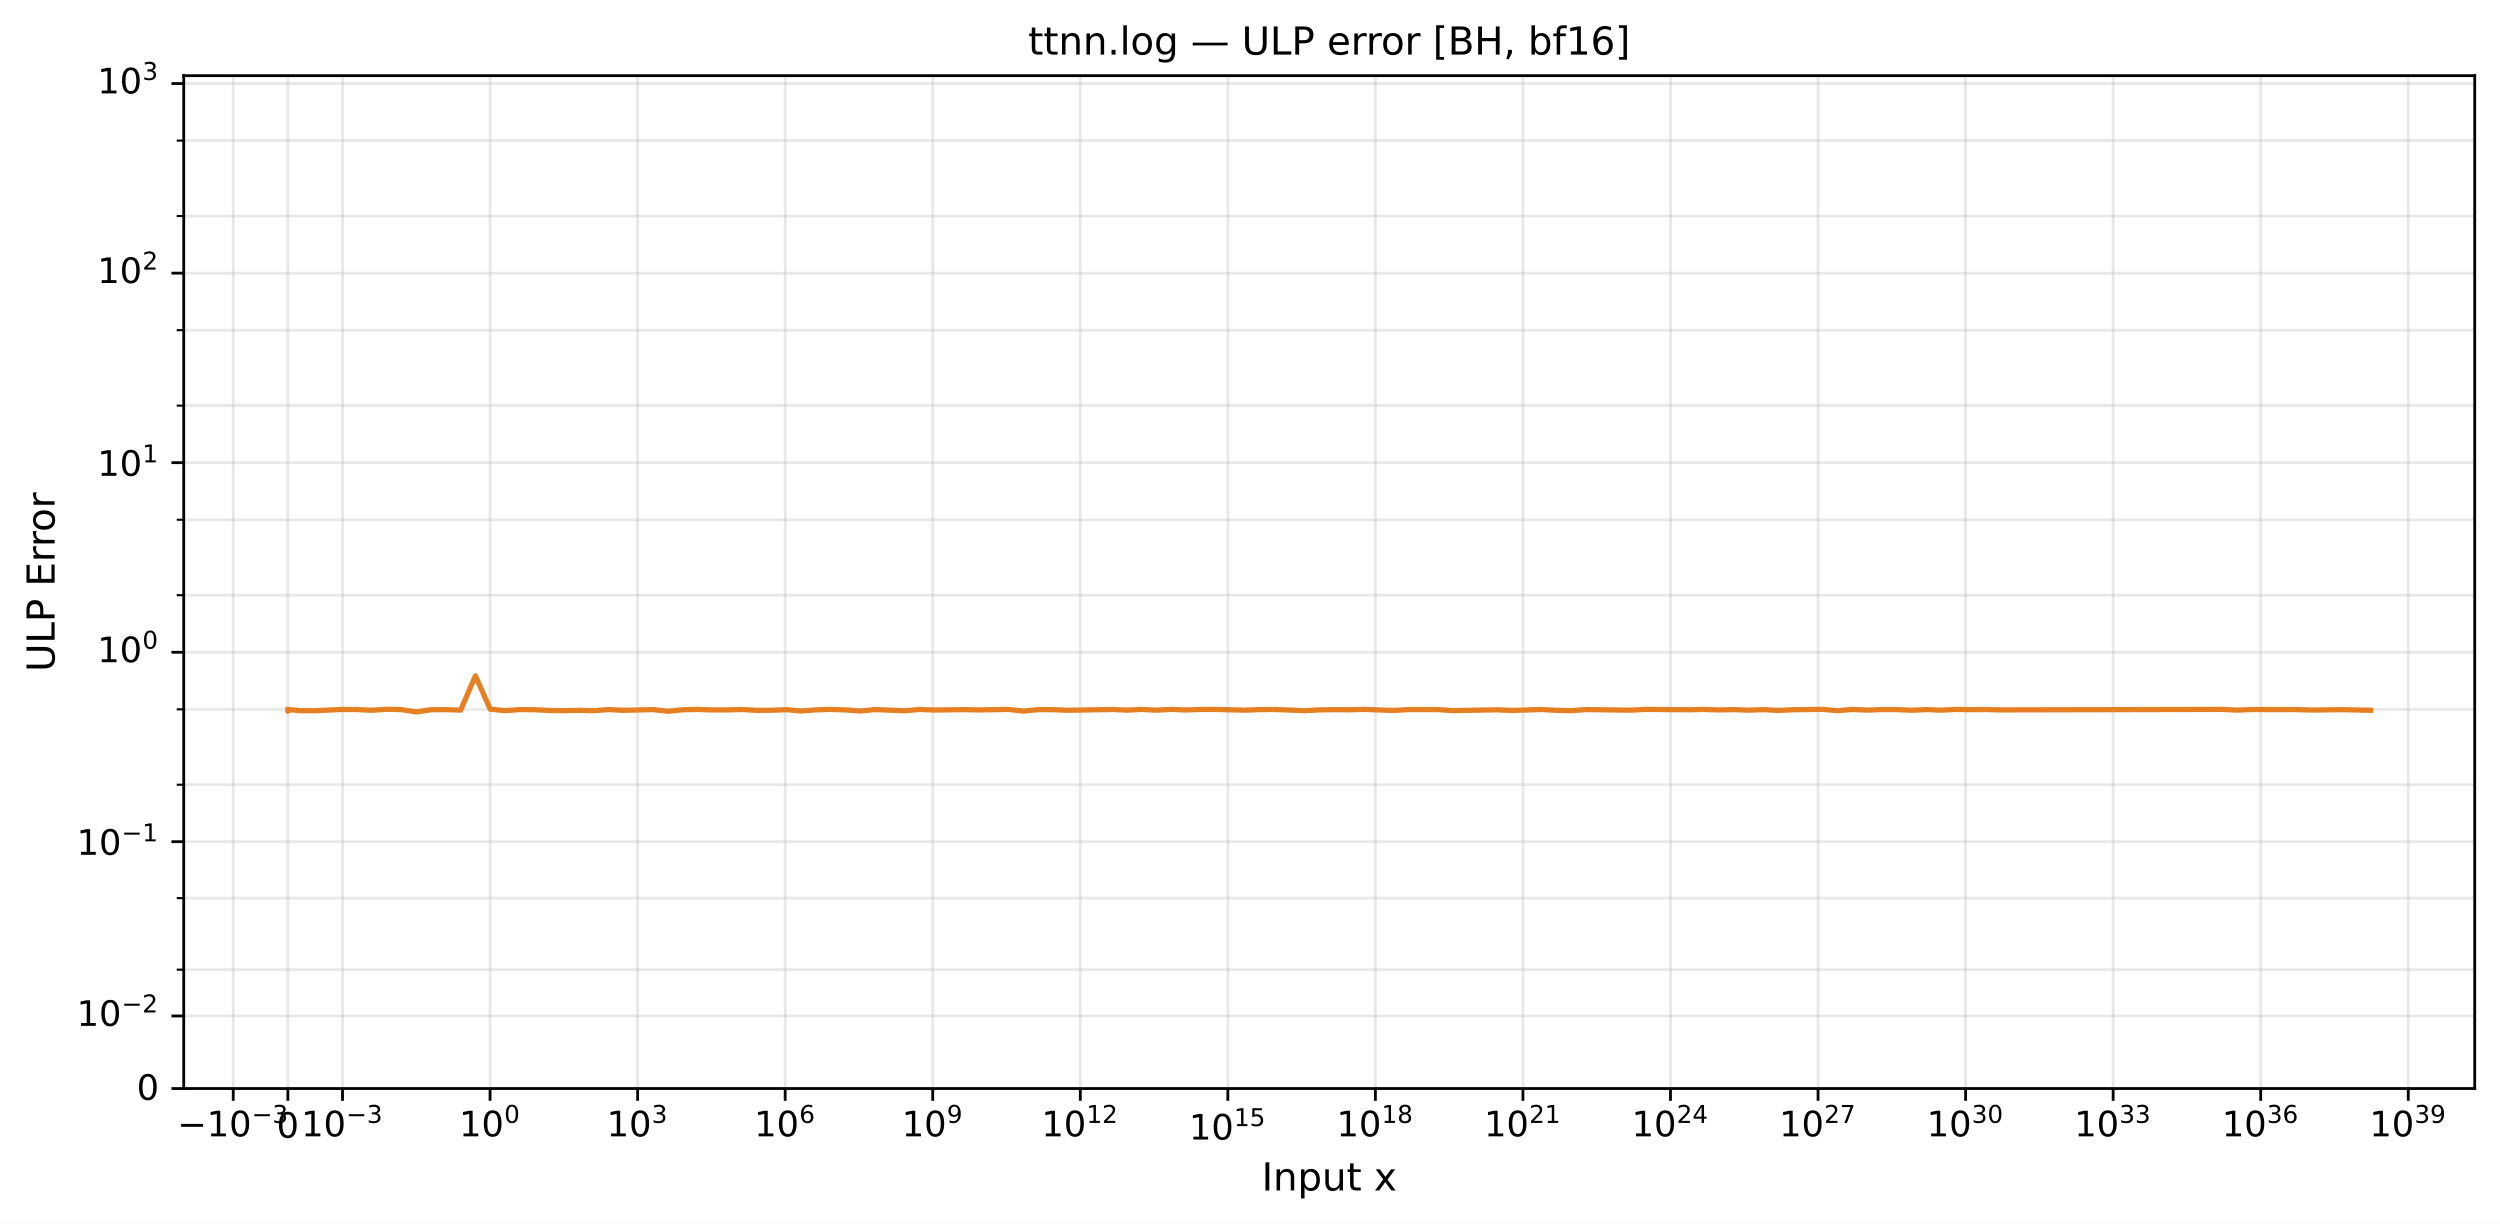
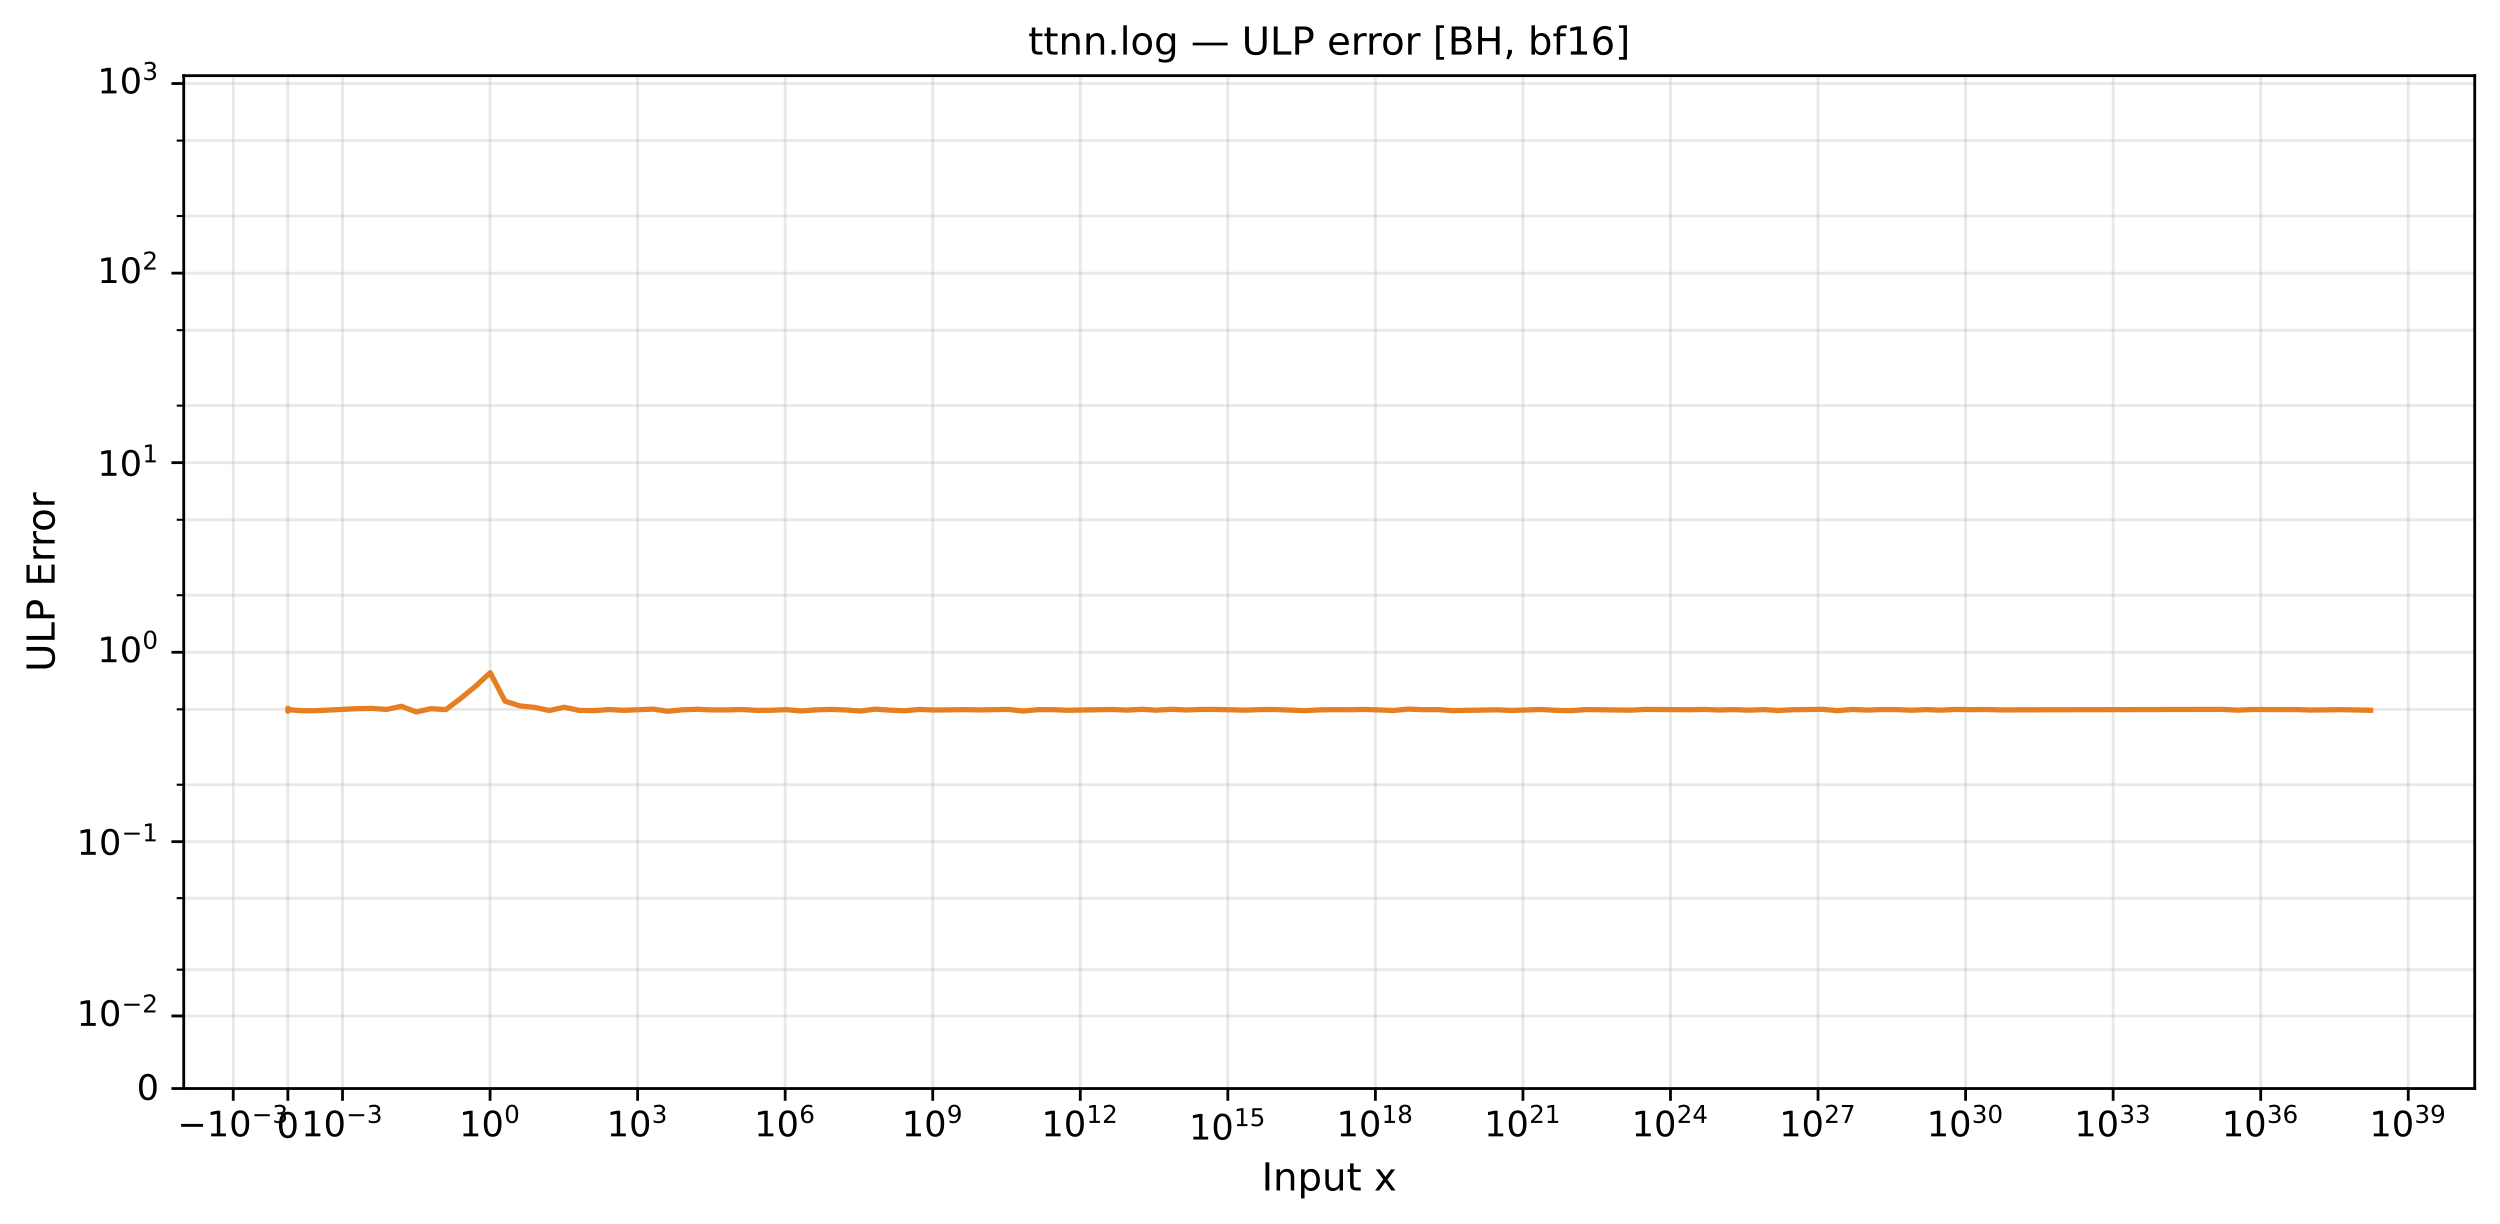
<svg xmlns="http://www.w3.org/2000/svg" xmlns:xlink="http://www.w3.org/1999/xlink" width="712.254pt" height="348.65pt" viewBox="0 0 712.254 348.65" version="1.1">
  <defs>
    <style type="text/css">*{stroke-linejoin: round; stroke-linecap: butt}</style>
  </defs>
  <g id="figure_1">
    <g id="patch_1">
      <path d="M 0 348.65  L 712.254 348.65  L 712.254 0  L 0 0  z " style="fill: #ffffff" />
    </g>
    <g id="axes_1">
      <g id="patch_2">
        <path d="M 52.346 310.126  L 705.054 310.126  L 705.054 21.558  L 52.346 21.558  z " style="fill: #ffffff" />
      </g>
      <g id="matplotlib.axis_1">
        <g id="xtick_1">
          <g id="line2d_1">
-             <path d="M 66.445 310.126  L 66.445 21.558  " clip-path="url(#p471354b464)" style="fill: none; stroke: #b0b0b0; stroke-opacity: 0.3; stroke-width: 0.8; stroke-linecap: square" />
+             <path d="M 66.445 310.126  L 66.445 21.558  " clip-path="url(#p0ca1e38b4e)" style="fill: none; stroke: #b0b0b0; stroke-opacity: 0.3; stroke-width: 0.8; stroke-linecap: square" />
          </g>
          <g id="line2d_2">
            <defs>
-               <path id="m8660b82645" d="M 0 0  L 0 3.5  " style="stroke: #000000; stroke-width: 0.8" />
+               <path id="m523485b374" d="M 0 0  L 0 3.5  " style="stroke: #000000; stroke-width: 0.8" />
            </defs>
            <g>
-               <use xlink:href="#m8660b82645" x="66.445" y="310.126" style="stroke: #000000; stroke-width: 0.8" />
+               <use xlink:href="#m523485b374" x="66.445" y="310.126" style="stroke: #000000; stroke-width: 0.8" />
            </g>
          </g>
          <g id="text_1">
            <g transform="translate(50.54484 324.7247)">
              <text>
                <tspan x="0" y="-0.977" style="font-size: 10px; font-family: 'DejaVu Sans'">−</tspan>
                <tspan x="8.379" y="-0.977" style="font-size: 10px; font-family: 'DejaVu Sans'">1</tspan>
                <tspan x="14.741" y="-0.977" style="font-size: 10px; font-family: 'DejaVu Sans'">0</tspan>
                <tspan x="21.199" y="-4.805" style="font-size: 7px; font-family: 'DejaVu Sans'">−</tspan>
                <tspan x="27.064" y="-4.805" style="font-size: 7px; font-family: 'DejaVu Sans'">3</tspan>
              </text>
            </g>
          </g>
        </g>
        <g id="xtick_2">
          <g id="line2d_3">
-             <path d="M 82.014 310.126  L 82.014 21.558  " clip-path="url(#p471354b464)" style="fill: none; stroke: #b0b0b0; stroke-opacity: 0.3; stroke-width: 0.8; stroke-linecap: square" />
+             <path d="M 82.014 310.126  L 82.014 21.558  " clip-path="url(#p0ca1e38b4e)" style="fill: none; stroke: #b0b0b0; stroke-opacity: 0.3; stroke-width: 0.8; stroke-linecap: square" />
          </g>
          <g id="line2d_4">
            <g>
-               <use xlink:href="#m8660b82645" x="82.014" y="310.126" style="stroke: #000000; stroke-width: 0.8" />
+               <use xlink:href="#m523485b374" x="82.014" y="310.126" style="stroke: #000000; stroke-width: 0.8" />
            </g>
          </g>
          <g id="text_2">
            <g transform="translate(78.81448 324.7247)">
              <text>
                <tspan x="0" y="-0.578" style="font-size: 10px; font-family: 'DejaVu Sans'">0</tspan>
              </text>
            </g>
          </g>
        </g>
        <g id="xtick_3">
          <g id="line2d_5">
-             <path d="M 97.584 310.126  L 97.584 21.558  " clip-path="url(#p471354b464)" style="fill: none; stroke: #b0b0b0; stroke-opacity: 0.3; stroke-width: 0.8; stroke-linecap: square" />
+             <path d="M 97.584 310.126  L 97.584 21.558  " clip-path="url(#p0ca1e38b4e)" style="fill: none; stroke: #b0b0b0; stroke-opacity: 0.3; stroke-width: 0.8; stroke-linecap: square" />
          </g>
          <g id="line2d_6">
            <g>
-               <use xlink:href="#m8660b82645" x="97.584" y="310.126" style="stroke: #000000; stroke-width: 0.8" />
+               <use xlink:href="#m523485b374" x="97.584" y="310.126" style="stroke: #000000; stroke-width: 0.8" />
            </g>
          </g>
          <g id="text_3">
            <g transform="translate(85.83412 324.7247)">
              <text>
                <tspan x="0" y="-0.977" style="font-size: 10px; font-family: 'DejaVu Sans'">1</tspan>
                <tspan x="6.362" y="-0.977" style="font-size: 10px; font-family: 'DejaVu Sans'">0</tspan>
                <tspan x="12.82" y="-4.805" style="font-size: 7px; font-family: 'DejaVu Sans'">−</tspan>
                <tspan x="18.686" y="-4.805" style="font-size: 7px; font-family: 'DejaVu Sans'">3</tspan>
              </text>
            </g>
          </g>
        </g>
        <g id="xtick_4">
          <g id="line2d_7">
-             <path d="M 139.622 310.126  L 139.622 21.558  " clip-path="url(#p471354b464)" style="fill: none; stroke: #b0b0b0; stroke-opacity: 0.3; stroke-width: 0.8; stroke-linecap: square" />
+             <path d="M 139.622 310.126  L 139.622 21.558  " clip-path="url(#p0ca1e38b4e)" style="fill: none; stroke: #b0b0b0; stroke-opacity: 0.3; stroke-width: 0.8; stroke-linecap: square" />
          </g>
          <g id="line2d_8">
            <g>
-               <use xlink:href="#m8660b82645" x="139.622" y="310.126" style="stroke: #000000; stroke-width: 0.8" />
+               <use xlink:href="#m523485b374" x="139.622" y="310.126" style="stroke: #000000; stroke-width: 0.8" />
            </g>
          </g>
          <g id="text_4">
            <g transform="translate(130.8221 324.7247)">
              <text>
                <tspan x="0" y="-0.977" style="font-size: 10px; font-family: 'DejaVu Sans'">1</tspan>
                <tspan x="6.362" y="-0.977" style="font-size: 10px; font-family: 'DejaVu Sans'">0</tspan>
                <tspan x="12.82" y="-4.805" style="font-size: 7px; font-family: 'DejaVu Sans'">0</tspan>
              </text>
            </g>
          </g>
        </g>
        <g id="xtick_5">
          <g id="line2d_9">
-             <path d="M 181.66 310.126  L 181.66 21.558  " clip-path="url(#p471354b464)" style="fill: none; stroke: #b0b0b0; stroke-opacity: 0.3; stroke-width: 0.8; stroke-linecap: square" />
+             <path d="M 181.66 310.126  L 181.66 21.558  " clip-path="url(#p0ca1e38b4e)" style="fill: none; stroke: #b0b0b0; stroke-opacity: 0.3; stroke-width: 0.8; stroke-linecap: square" />
          </g>
          <g id="line2d_10">
            <g>
-               <use xlink:href="#m8660b82645" x="181.66" y="310.126" style="stroke: #000000; stroke-width: 0.8" />
+               <use xlink:href="#m523485b374" x="181.66" y="310.126" style="stroke: #000000; stroke-width: 0.8" />
            </g>
          </g>
          <g id="text_5">
            <g transform="translate(172.8602 324.7247)">
              <text>
                <tspan x="0" y="-0.977" style="font-size: 10px; font-family: 'DejaVu Sans'">1</tspan>
                <tspan x="6.362" y="-0.977" style="font-size: 10px; font-family: 'DejaVu Sans'">0</tspan>
                <tspan x="12.82" y="-4.805" style="font-size: 7px; font-family: 'DejaVu Sans'">3</tspan>
              </text>
            </g>
          </g>
        </g>
        <g id="xtick_6">
          <g id="line2d_11">
-             <path d="M 223.698 310.126  L 223.698 21.558  " clip-path="url(#p471354b464)" style="fill: none; stroke: #b0b0b0; stroke-opacity: 0.3; stroke-width: 0.8; stroke-linecap: square" />
+             <path d="M 223.698 310.126  L 223.698 21.558  " clip-path="url(#p0ca1e38b4e)" style="fill: none; stroke: #b0b0b0; stroke-opacity: 0.3; stroke-width: 0.8; stroke-linecap: square" />
          </g>
          <g id="line2d_12">
            <g>
-               <use xlink:href="#m8660b82645" x="223.698" y="310.126" style="stroke: #000000; stroke-width: 0.8" />
+               <use xlink:href="#m523485b374" x="223.698" y="310.126" style="stroke: #000000; stroke-width: 0.8" />
            </g>
          </g>
          <g id="text_6">
            <g transform="translate(214.8982 324.7247)">
              <text>
                <tspan x="0" y="-0.977" style="font-size: 10px; font-family: 'DejaVu Sans'">1</tspan>
                <tspan x="6.362" y="-0.977" style="font-size: 10px; font-family: 'DejaVu Sans'">0</tspan>
                <tspan x="12.82" y="-4.805" style="font-size: 7px; font-family: 'DejaVu Sans'">6</tspan>
              </text>
            </g>
          </g>
        </g>
        <g id="xtick_7">
          <g id="line2d_13">
-             <path d="M 265.736 310.126  L 265.736 21.558  " clip-path="url(#p471354b464)" style="fill: none; stroke: #b0b0b0; stroke-opacity: 0.3; stroke-width: 0.8; stroke-linecap: square" />
+             <path d="M 265.736 310.126  L 265.736 21.558  " clip-path="url(#p0ca1e38b4e)" style="fill: none; stroke: #b0b0b0; stroke-opacity: 0.3; stroke-width: 0.8; stroke-linecap: square" />
          </g>
          <g id="line2d_14">
            <g>
-               <use xlink:href="#m8660b82645" x="265.736" y="310.126" style="stroke: #000000; stroke-width: 0.8" />
+               <use xlink:href="#m523485b374" x="265.736" y="310.126" style="stroke: #000000; stroke-width: 0.8" />
            </g>
          </g>
          <g id="text_7">
            <g transform="translate(256.9362 324.7247)">
              <text>
                <tspan x="0" y="-0.977" style="font-size: 10px; font-family: 'DejaVu Sans'">1</tspan>
                <tspan x="6.362" y="-0.977" style="font-size: 10px; font-family: 'DejaVu Sans'">0</tspan>
                <tspan x="12.82" y="-4.805" style="font-size: 7px; font-family: 'DejaVu Sans'">9</tspan>
              </text>
            </g>
          </g>
        </g>
        <g id="xtick_8">
          <g id="line2d_15">
-             <path d="M 307.774 310.126  L 307.774 21.558  " clip-path="url(#p471354b464)" style="fill: none; stroke: #b0b0b0; stroke-opacity: 0.3; stroke-width: 0.8; stroke-linecap: square" />
+             <path d="M 307.774 310.126  L 307.774 21.558  " clip-path="url(#p0ca1e38b4e)" style="fill: none; stroke: #b0b0b0; stroke-opacity: 0.3; stroke-width: 0.8; stroke-linecap: square" />
          </g>
          <g id="line2d_16">
            <g>
-               <use xlink:href="#m8660b82645" x="307.774" y="310.126" style="stroke: #000000; stroke-width: 0.8" />
+               <use xlink:href="#m523485b374" x="307.774" y="310.126" style="stroke: #000000; stroke-width: 0.8" />
            </g>
          </g>
          <g id="text_8">
            <g transform="translate(296.7242 324.7247)">
              <text>
                <tspan x="0" y="-0.977" style="font-size: 10px; font-family: 'DejaVu Sans'">1</tspan>
                <tspan x="6.362" y="-0.977" style="font-size: 10px; font-family: 'DejaVu Sans'">0</tspan>
                <tspan x="12.82" y="-4.805" style="font-size: 7px; font-family: 'DejaVu Sans'">1</tspan>
                <tspan x="17.274" y="-4.805" style="font-size: 7px; font-family: 'DejaVu Sans'">2</tspan>
              </text>
            </g>
          </g>
        </g>
        <g id="xtick_9">
          <g id="line2d_17">
-             <path d="M 349.812 310.126  L 349.812 21.558  " clip-path="url(#p471354b464)" style="fill: none; stroke: #b0b0b0; stroke-opacity: 0.3; stroke-width: 0.8; stroke-linecap: square" />
+             <path d="M 349.812 310.126  L 349.812 21.558  " clip-path="url(#p0ca1e38b4e)" style="fill: none; stroke: #b0b0b0; stroke-opacity: 0.3; stroke-width: 0.8; stroke-linecap: square" />
          </g>
          <g id="line2d_18">
            <g>
-               <use xlink:href="#m8660b82645" x="349.812" y="310.126" style="stroke: #000000; stroke-width: 0.8" />
+               <use xlink:href="#m523485b374" x="349.812" y="310.126" style="stroke: #000000; stroke-width: 0.8" />
            </g>
          </g>
          <g id="text_9">
            <g transform="translate(338.7622 324.7247)">
              <text>
                <tspan x="0" y="-0.064" style="font-size: 10px; font-family: 'DejaVu Sans'">1</tspan>
                <tspan x="6.362" y="-0.064" style="font-size: 10px; font-family: 'DejaVu Sans'">0</tspan>
                <tspan x="12.82" y="-3.892" style="font-size: 7px; font-family: 'DejaVu Sans'">1</tspan>
                <tspan x="17.274" y="-3.892" style="font-size: 7px; font-family: 'DejaVu Sans'">5</tspan>
              </text>
            </g>
          </g>
        </g>
        <g id="xtick_10">
          <g id="line2d_19">
-             <path d="M 391.85 310.126  L 391.85 21.558  " clip-path="url(#p471354b464)" style="fill: none; stroke: #b0b0b0; stroke-opacity: 0.3; stroke-width: 0.8; stroke-linecap: square" />
+             <path d="M 391.85 310.126  L 391.85 21.558  " clip-path="url(#p0ca1e38b4e)" style="fill: none; stroke: #b0b0b0; stroke-opacity: 0.3; stroke-width: 0.8; stroke-linecap: square" />
          </g>
          <g id="line2d_20">
            <g>
-               <use xlink:href="#m8660b82645" x="391.85" y="310.126" style="stroke: #000000; stroke-width: 0.8" />
+               <use xlink:href="#m523485b374" x="391.85" y="310.126" style="stroke: #000000; stroke-width: 0.8" />
            </g>
          </g>
          <g id="text_10">
            <g transform="translate(380.8003 324.7247)">
              <text>
                <tspan x="0" y="-0.977" style="font-size: 10px; font-family: 'DejaVu Sans'">1</tspan>
                <tspan x="6.362" y="-0.977" style="font-size: 10px; font-family: 'DejaVu Sans'">0</tspan>
                <tspan x="12.82" y="-4.805" style="font-size: 7px; font-family: 'DejaVu Sans'">1</tspan>
                <tspan x="17.274" y="-4.805" style="font-size: 7px; font-family: 'DejaVu Sans'">8</tspan>
              </text>
            </g>
          </g>
        </g>
        <g id="xtick_11">
          <g id="line2d_21">
-             <path d="M 433.888 310.126  L 433.888 21.558  " clip-path="url(#p471354b464)" style="fill: none; stroke: #b0b0b0; stroke-opacity: 0.3; stroke-width: 0.8; stroke-linecap: square" />
+             <path d="M 433.888 310.126  L 433.888 21.558  " clip-path="url(#p0ca1e38b4e)" style="fill: none; stroke: #b0b0b0; stroke-opacity: 0.3; stroke-width: 0.8; stroke-linecap: square" />
          </g>
          <g id="line2d_22">
            <g>
-               <use xlink:href="#m8660b82645" x="433.888" y="310.126" style="stroke: #000000; stroke-width: 0.8" />
+               <use xlink:href="#m523485b374" x="433.888" y="310.126" style="stroke: #000000; stroke-width: 0.8" />
            </g>
          </g>
          <g id="text_11">
            <g transform="translate(422.8383 324.7247)">
              <text>
                <tspan x="0" y="-0.977" style="font-size: 10px; font-family: 'DejaVu Sans'">1</tspan>
                <tspan x="6.362" y="-0.977" style="font-size: 10px; font-family: 'DejaVu Sans'">0</tspan>
                <tspan x="12.82" y="-4.805" style="font-size: 7px; font-family: 'DejaVu Sans'">2</tspan>
                <tspan x="17.274" y="-4.805" style="font-size: 7px; font-family: 'DejaVu Sans'">1</tspan>
              </text>
            </g>
          </g>
        </g>
        <g id="xtick_12">
          <g id="line2d_23">
-             <path d="M 475.926 310.126  L 475.926 21.558  " clip-path="url(#p471354b464)" style="fill: none; stroke: #b0b0b0; stroke-opacity: 0.3; stroke-width: 0.8; stroke-linecap: square" />
+             <path d="M 475.926 310.126  L 475.926 21.558  " clip-path="url(#p0ca1e38b4e)" style="fill: none; stroke: #b0b0b0; stroke-opacity: 0.3; stroke-width: 0.8; stroke-linecap: square" />
          </g>
          <g id="line2d_24">
            <g>
-               <use xlink:href="#m8660b82645" x="475.926" y="310.126" style="stroke: #000000; stroke-width: 0.8" />
+               <use xlink:href="#m523485b374" x="475.926" y="310.126" style="stroke: #000000; stroke-width: 0.8" />
            </g>
          </g>
          <g id="text_12">
            <g transform="translate(464.8763 324.7247)">
              <text>
                <tspan x="0" y="-0.977" style="font-size: 10px; font-family: 'DejaVu Sans'">1</tspan>
                <tspan x="6.362" y="-0.977" style="font-size: 10px; font-family: 'DejaVu Sans'">0</tspan>
                <tspan x="12.82" y="-4.805" style="font-size: 7px; font-family: 'DejaVu Sans'">2</tspan>
                <tspan x="17.274" y="-4.805" style="font-size: 7px; font-family: 'DejaVu Sans'">4</tspan>
              </text>
            </g>
          </g>
        </g>
        <g id="xtick_13">
          <g id="line2d_25">
-             <path d="M 517.964 310.126  L 517.964 21.558  " clip-path="url(#p471354b464)" style="fill: none; stroke: #b0b0b0; stroke-opacity: 0.3; stroke-width: 0.8; stroke-linecap: square" />
+             <path d="M 517.964 310.126  L 517.964 21.558  " clip-path="url(#p0ca1e38b4e)" style="fill: none; stroke: #b0b0b0; stroke-opacity: 0.3; stroke-width: 0.8; stroke-linecap: square" />
          </g>
          <g id="line2d_26">
            <g>
-               <use xlink:href="#m8660b82645" x="517.964" y="310.126" style="stroke: #000000; stroke-width: 0.8" />
+               <use xlink:href="#m523485b374" x="517.964" y="310.126" style="stroke: #000000; stroke-width: 0.8" />
            </g>
          </g>
          <g id="text_13">
            <g transform="translate(506.9143 324.7247)">
              <text>
                <tspan x="0" y="-0.977" style="font-size: 10px; font-family: 'DejaVu Sans'">1</tspan>
                <tspan x="6.362" y="-0.977" style="font-size: 10px; font-family: 'DejaVu Sans'">0</tspan>
                <tspan x="12.82" y="-4.805" style="font-size: 7px; font-family: 'DejaVu Sans'">2</tspan>
                <tspan x="17.274" y="-4.805" style="font-size: 7px; font-family: 'DejaVu Sans'">7</tspan>
              </text>
            </g>
          </g>
        </g>
        <g id="xtick_14">
          <g id="line2d_27">
-             <path d="M 560.002 310.126  L 560.002 21.558  " clip-path="url(#p471354b464)" style="fill: none; stroke: #b0b0b0; stroke-opacity: 0.3; stroke-width: 0.8; stroke-linecap: square" />
+             <path d="M 560.002 310.126  L 560.002 21.558  " clip-path="url(#p0ca1e38b4e)" style="fill: none; stroke: #b0b0b0; stroke-opacity: 0.3; stroke-width: 0.8; stroke-linecap: square" />
          </g>
          <g id="line2d_28">
            <g>
-               <use xlink:href="#m8660b82645" x="560.002" y="310.126" style="stroke: #000000; stroke-width: 0.8" />
+               <use xlink:href="#m523485b374" x="560.002" y="310.126" style="stroke: #000000; stroke-width: 0.8" />
            </g>
          </g>
          <g id="text_14">
            <g transform="translate(548.9523 324.7247)">
              <text>
                <tspan x="0" y="-0.977" style="font-size: 10px; font-family: 'DejaVu Sans'">1</tspan>
                <tspan x="6.362" y="-0.977" style="font-size: 10px; font-family: 'DejaVu Sans'">0</tspan>
                <tspan x="12.82" y="-4.805" style="font-size: 7px; font-family: 'DejaVu Sans'">3</tspan>
                <tspan x="17.274" y="-4.805" style="font-size: 7px; font-family: 'DejaVu Sans'">0</tspan>
              </text>
            </g>
          </g>
        </g>
        <g id="xtick_15">
          <g id="line2d_29">
-             <path d="M 602.04 310.126  L 602.04 21.558  " clip-path="url(#p471354b464)" style="fill: none; stroke: #b0b0b0; stroke-opacity: 0.3; stroke-width: 0.8; stroke-linecap: square" />
+             <path d="M 602.04 310.126  L 602.04 21.558  " clip-path="url(#p0ca1e38b4e)" style="fill: none; stroke: #b0b0b0; stroke-opacity: 0.3; stroke-width: 0.8; stroke-linecap: square" />
          </g>
          <g id="line2d_30">
            <g>
-               <use xlink:href="#m8660b82645" x="602.04" y="310.126" style="stroke: #000000; stroke-width: 0.8" />
+               <use xlink:href="#m523485b374" x="602.04" y="310.126" style="stroke: #000000; stroke-width: 0.8" />
            </g>
          </g>
          <g id="text_15">
            <g transform="translate(590.9904 324.7247)">
              <text>
                <tspan x="0" y="-0.977" style="font-size: 10px; font-family: 'DejaVu Sans'">1</tspan>
                <tspan x="6.362" y="-0.977" style="font-size: 10px; font-family: 'DejaVu Sans'">0</tspan>
                <tspan x="12.82" y="-4.805" style="font-size: 7px; font-family: 'DejaVu Sans'">3</tspan>
                <tspan x="17.274" y="-4.805" style="font-size: 7px; font-family: 'DejaVu Sans'">3</tspan>
              </text>
            </g>
          </g>
        </g>
        <g id="xtick_16">
          <g id="line2d_31">
-             <path d="M 644.078 310.126  L 644.078 21.558  " clip-path="url(#p471354b464)" style="fill: none; stroke: #b0b0b0; stroke-opacity: 0.3; stroke-width: 0.8; stroke-linecap: square" />
+             <path d="M 644.078 310.126  L 644.078 21.558  " clip-path="url(#p0ca1e38b4e)" style="fill: none; stroke: #b0b0b0; stroke-opacity: 0.3; stroke-width: 0.8; stroke-linecap: square" />
          </g>
          <g id="line2d_32">
            <g>
-               <use xlink:href="#m8660b82645" x="644.078" y="310.126" style="stroke: #000000; stroke-width: 0.8" />
+               <use xlink:href="#m523485b374" x="644.078" y="310.126" style="stroke: #000000; stroke-width: 0.8" />
            </g>
          </g>
          <g id="text_16">
            <g transform="translate(633.0284 324.7247)">
              <text>
                <tspan x="0" y="-0.977" style="font-size: 10px; font-family: 'DejaVu Sans'">1</tspan>
                <tspan x="6.362" y="-0.977" style="font-size: 10px; font-family: 'DejaVu Sans'">0</tspan>
                <tspan x="12.82" y="-4.805" style="font-size: 7px; font-family: 'DejaVu Sans'">3</tspan>
                <tspan x="17.274" y="-4.805" style="font-size: 7px; font-family: 'DejaVu Sans'">6</tspan>
              </text>
            </g>
          </g>
        </g>
        <g id="xtick_17">
          <g id="line2d_33">
-             <path d="M 686.116 310.126  L 686.116 21.558  " clip-path="url(#p471354b464)" style="fill: none; stroke: #b0b0b0; stroke-opacity: 0.3; stroke-width: 0.8; stroke-linecap: square" />
+             <path d="M 686.116 310.126  L 686.116 21.558  " clip-path="url(#p0ca1e38b4e)" style="fill: none; stroke: #b0b0b0; stroke-opacity: 0.3; stroke-width: 0.8; stroke-linecap: square" />
          </g>
          <g id="line2d_34">
            <g>
-               <use xlink:href="#m8660b82645" x="686.116" y="310.126" style="stroke: #000000; stroke-width: 0.8" />
+               <use xlink:href="#m523485b374" x="686.116" y="310.126" style="stroke: #000000; stroke-width: 0.8" />
            </g>
          </g>
          <g id="text_17">
            <g transform="translate(675.0664 324.7247)">
              <text>
                <tspan x="0" y="-0.977" style="font-size: 10px; font-family: 'DejaVu Sans'">1</tspan>
                <tspan x="6.362" y="-0.977" style="font-size: 10px; font-family: 'DejaVu Sans'">0</tspan>
                <tspan x="12.82" y="-4.805" style="font-size: 7px; font-family: 'DejaVu Sans'">3</tspan>
                <tspan x="17.274" y="-4.805" style="font-size: 7px; font-family: 'DejaVu Sans'">9</tspan>
              </text>
            </g>
          </g>
        </g>
        <g id="text_18">
          <text style="font-size: 11px; font-family: 'DejaVu Sans', 'Bitstream Vera Sans', 'Computer Modern Sans Serif', 'Lucida Grande', 'Verdana', 'Geneva', 'Lucid', 'Arial', 'Helvetica', 'Avant Garde', sans-serif; text-anchor: middle" x="378.7" y="339.163" transform="rotate(-0 378.6999 339.1627)">Input x</text>
        </g>
      </g>
      <g id="matplotlib.axis_2">
        <g id="ytick_1">
          <g id="line2d_35">
-             <path d="M 52.346 310.126  L 705.054 310.126  " clip-path="url(#p471354b464)" style="fill: none; stroke: #b0b0b0; stroke-opacity: 0.3; stroke-width: 0.8; stroke-linecap: square" />
+             <path d="M 52.346 310.126  L 705.054 310.126  " clip-path="url(#p0ca1e38b4e)" style="fill: none; stroke: #b0b0b0; stroke-opacity: 0.3; stroke-width: 0.8; stroke-linecap: square" />
          </g>
          <g id="line2d_36">
            <defs>
-               <path id="m8739fb7791" d="M 0 0  L -3.5 0  " style="stroke: #000000; stroke-width: 0.8" />
+               <path id="m2aeab18685" d="M 0 0  L -3.5 0  " style="stroke: #000000; stroke-width: 0.8" />
            </defs>
            <g>
-               <use xlink:href="#m8739fb7791" x="52.346" y="310.126" style="stroke: #000000; stroke-width: 0.8" />
+               <use xlink:href="#m2aeab18685" x="52.346" y="310.126" style="stroke: #000000; stroke-width: 0.8" />
            </g>
          </g>
          <g id="text_19">
            <g transform="translate(38.94594 313.9255)">
              <text>
                <tspan x="0" y="-0.578" style="font-size: 10px; font-family: 'DejaVu Sans'">0</tspan>
              </text>
            </g>
          </g>
        </g>
        <g id="ytick_2">
          <g id="line2d_37">
-             <path d="M 52.346 289.451  L 705.054 289.451  " clip-path="url(#p471354b464)" style="fill: none; stroke: #b0b0b0; stroke-opacity: 0.3; stroke-width: 0.8; stroke-linecap: square" />
+             <path d="M 52.346 289.451  L 705.054 289.451  " clip-path="url(#p0ca1e38b4e)" style="fill: none; stroke: #b0b0b0; stroke-opacity: 0.3; stroke-width: 0.8; stroke-linecap: square" />
          </g>
          <g id="line2d_38">
            <g>
-               <use xlink:href="#m8739fb7791" x="52.346" y="289.451" style="stroke: #000000; stroke-width: 0.8" />
+               <use xlink:href="#m2aeab18685" x="52.346" y="289.451" style="stroke: #000000; stroke-width: 0.8" />
            </g>
          </g>
          <g id="text_20">
            <g transform="translate(21.84594 293.2501)">
              <text>
                <tspan x="0" y="-0.977" style="font-size: 10px; font-family: 'DejaVu Sans'">1</tspan>
                <tspan x="6.362" y="-0.977" style="font-size: 10px; font-family: 'DejaVu Sans'">0</tspan>
                <tspan x="12.82" y="-4.805" style="font-size: 7px; font-family: 'DejaVu Sans'">−</tspan>
                <tspan x="18.686" y="-4.805" style="font-size: 7px; font-family: 'DejaVu Sans'">2</tspan>
              </text>
            </g>
          </g>
        </g>
        <g id="ytick_3">
          <g id="line2d_39">
-             <path d="M 52.346 239.793  L 705.054 239.793  " clip-path="url(#p471354b464)" style="fill: none; stroke: #b0b0b0; stroke-opacity: 0.3; stroke-width: 0.8; stroke-linecap: square" />
+             <path d="M 52.346 239.793  L 705.054 239.793  " clip-path="url(#p0ca1e38b4e)" style="fill: none; stroke: #b0b0b0; stroke-opacity: 0.3; stroke-width: 0.8; stroke-linecap: square" />
          </g>
          <g id="line2d_40">
            <g>
-               <use xlink:href="#m8739fb7791" x="52.346" y="239.793" style="stroke: #000000; stroke-width: 0.8" />
+               <use xlink:href="#m2aeab18685" x="52.346" y="239.793" style="stroke: #000000; stroke-width: 0.8" />
            </g>
          </g>
          <g id="text_21">
            <g transform="translate(21.84594 243.5927)">
              <text>
                <tspan x="0" y="-0.064" style="font-size: 10px; font-family: 'DejaVu Sans'">1</tspan>
                <tspan x="6.362" y="-0.064" style="font-size: 10px; font-family: 'DejaVu Sans'">0</tspan>
                <tspan x="12.82" y="-3.892" style="font-size: 7px; font-family: 'DejaVu Sans'">−</tspan>
                <tspan x="18.686" y="-3.892" style="font-size: 7px; font-family: 'DejaVu Sans'">1</tspan>
              </text>
            </g>
          </g>
        </g>
        <g id="ytick_4">
          <g id="line2d_41">
-             <path d="M 52.346 185.837  L 705.054 185.837  " clip-path="url(#p471354b464)" style="fill: none; stroke: #b0b0b0; stroke-opacity: 0.3; stroke-width: 0.8; stroke-linecap: square" />
+             <path d="M 52.346 185.837  L 705.054 185.837  " clip-path="url(#p0ca1e38b4e)" style="fill: none; stroke: #b0b0b0; stroke-opacity: 0.3; stroke-width: 0.8; stroke-linecap: square" />
          </g>
          <g id="line2d_42">
            <g>
-               <use xlink:href="#m8739fb7791" x="52.346" y="185.837" style="stroke: #000000; stroke-width: 0.8" />
+               <use xlink:href="#m2aeab18685" x="52.346" y="185.837" style="stroke: #000000; stroke-width: 0.8" />
            </g>
          </g>
          <g id="text_22">
            <g transform="translate(27.74594 189.6361)">
              <text>
                <tspan x="0" y="-0.977" style="font-size: 10px; font-family: 'DejaVu Sans'">1</tspan>
                <tspan x="6.362" y="-0.977" style="font-size: 10px; font-family: 'DejaVu Sans'">0</tspan>
                <tspan x="12.82" y="-4.805" style="font-size: 7px; font-family: 'DejaVu Sans'">0</tspan>
              </text>
            </g>
          </g>
        </g>
        <g id="ytick_5">
          <g id="line2d_43">
-             <path d="M 52.346 131.823  L 705.054 131.823  " clip-path="url(#p471354b464)" style="fill: none; stroke: #b0b0b0; stroke-opacity: 0.3; stroke-width: 0.8; stroke-linecap: square" />
+             <path d="M 52.346 131.823  L 705.054 131.823  " clip-path="url(#p0ca1e38b4e)" style="fill: none; stroke: #b0b0b0; stroke-opacity: 0.3; stroke-width: 0.8; stroke-linecap: square" />
          </g>
          <g id="line2d_44">
            <g>
-               <use xlink:href="#m8739fb7791" x="52.346" y="131.823" style="stroke: #000000; stroke-width: 0.8" />
+               <use xlink:href="#m2aeab18685" x="52.346" y="131.823" style="stroke: #000000; stroke-width: 0.8" />
            </g>
          </g>
          <g id="text_23">
            <g transform="translate(27.74594 135.6222)">
              <text>
                <tspan x="0" y="-0.064" style="font-size: 10px; font-family: 'DejaVu Sans'">1</tspan>
                <tspan x="6.362" y="-0.064" style="font-size: 10px; font-family: 'DejaVu Sans'">0</tspan>
                <tspan x="12.82" y="-3.892" style="font-size: 7px; font-family: 'DejaVu Sans'">1</tspan>
              </text>
            </g>
          </g>
        </g>
        <g id="ytick_6">
          <g id="line2d_45">
-             <path d="M 52.346 77.809  L 705.054 77.809  " clip-path="url(#p471354b464)" style="fill: none; stroke: #b0b0b0; stroke-opacity: 0.3; stroke-width: 0.8; stroke-linecap: square" />
+             <path d="M 52.346 77.809  L 705.054 77.809  " clip-path="url(#p0ca1e38b4e)" style="fill: none; stroke: #b0b0b0; stroke-opacity: 0.3; stroke-width: 0.8; stroke-linecap: square" />
          </g>
          <g id="line2d_46">
            <g>
-               <use xlink:href="#m8739fb7791" x="52.346" y="77.809" style="stroke: #000000; stroke-width: 0.8" />
+               <use xlink:href="#m2aeab18685" x="52.346" y="77.809" style="stroke: #000000; stroke-width: 0.8" />
            </g>
          </g>
          <g id="text_24">
            <g transform="translate(27.74594 81.60775)">
              <text>
                <tspan x="0" y="-0.977" style="font-size: 10px; font-family: 'DejaVu Sans'">1</tspan>
                <tspan x="6.362" y="-0.977" style="font-size: 10px; font-family: 'DejaVu Sans'">0</tspan>
                <tspan x="12.82" y="-4.805" style="font-size: 7px; font-family: 'DejaVu Sans'">2</tspan>
              </text>
            </g>
          </g>
        </g>
        <g id="ytick_7">
          <g id="line2d_47">
-             <path d="M 52.346 23.794  L 705.054 23.794  " clip-path="url(#p471354b464)" style="fill: none; stroke: #b0b0b0; stroke-opacity: 0.3; stroke-width: 0.8; stroke-linecap: square" />
+             <path d="M 52.346 23.794  L 705.054 23.794  " clip-path="url(#p0ca1e38b4e)" style="fill: none; stroke: #b0b0b0; stroke-opacity: 0.3; stroke-width: 0.8; stroke-linecap: square" />
          </g>
          <g id="line2d_48">
            <g>
-               <use xlink:href="#m8739fb7791" x="52.346" y="23.794" style="stroke: #000000; stroke-width: 0.8" />
+               <use xlink:href="#m2aeab18685" x="52.346" y="23.794" style="stroke: #000000; stroke-width: 0.8" />
            </g>
          </g>
          <g id="text_25">
            <g transform="translate(27.74594 27.5933)">
              <text>
                <tspan x="0" y="-0.977" style="font-size: 10px; font-family: 'DejaVu Sans'">1</tspan>
                <tspan x="6.362" y="-0.977" style="font-size: 10px; font-family: 'DejaVu Sans'">0</tspan>
                <tspan x="12.82" y="-4.805" style="font-size: 7px; font-family: 'DejaVu Sans'">3</tspan>
              </text>
            </g>
          </g>
        </g>
        <g id="ytick_8">
          <g id="line2d_49">
-             <path d="M 52.346 276.261  L 705.054 276.261  " clip-path="url(#p471354b464)" style="fill: none; stroke: #b0b0b0; stroke-opacity: 0.3; stroke-width: 0.8; stroke-linecap: square" />
+             <path d="M 52.346 276.261  L 705.054 276.261  " clip-path="url(#p0ca1e38b4e)" style="fill: none; stroke: #b0b0b0; stroke-opacity: 0.3; stroke-width: 0.8; stroke-linecap: square" />
          </g>
          <g id="line2d_50">
            <defs>
-               <path id="m57bfae4435" d="M 0 0  L -2 0  " style="stroke: #000000; stroke-width: 0.6" />
+               <path id="m9498e63679" d="M 0 0  L -2 0  " style="stroke: #000000; stroke-width: 0.6" />
            </defs>
            <g>
-               <use xlink:href="#m57bfae4435" x="52.346" y="276.261" style="stroke: #000000; stroke-width: 0.6" />
+               <use xlink:href="#m9498e63679" x="52.346" y="276.261" style="stroke: #000000; stroke-width: 0.6" />
            </g>
          </g>
        </g>
        <g id="ytick_9">
          <g id="line2d_51">
-             <path d="M 52.346 255.881  L 705.054 255.881  " clip-path="url(#p471354b464)" style="fill: none; stroke: #b0b0b0; stroke-opacity: 0.3; stroke-width: 0.8; stroke-linecap: square" />
+             <path d="M 52.346 255.881  L 705.054 255.881  " clip-path="url(#p0ca1e38b4e)" style="fill: none; stroke: #b0b0b0; stroke-opacity: 0.3; stroke-width: 0.8; stroke-linecap: square" />
          </g>
          <g id="line2d_52">
            <g>
-               <use xlink:href="#m57bfae4435" x="52.346" y="255.881" style="stroke: #000000; stroke-width: 0.6" />
+               <use xlink:href="#m9498e63679" x="52.346" y="255.881" style="stroke: #000000; stroke-width: 0.6" />
            </g>
          </g>
        </g>
        <g id="ytick_10">
          <g id="line2d_53">
-             <path d="M 52.346 223.577  L 705.054 223.577  " clip-path="url(#p471354b464)" style="fill: none; stroke: #b0b0b0; stroke-opacity: 0.3; stroke-width: 0.8; stroke-linecap: square" />
+             <path d="M 52.346 223.577  L 705.054 223.577  " clip-path="url(#p0ca1e38b4e)" style="fill: none; stroke: #b0b0b0; stroke-opacity: 0.3; stroke-width: 0.8; stroke-linecap: square" />
          </g>
          <g id="line2d_54">
            <g>
-               <use xlink:href="#m57bfae4435" x="52.346" y="223.577" style="stroke: #000000; stroke-width: 0.6" />
+               <use xlink:href="#m9498e63679" x="52.346" y="223.577" style="stroke: #000000; stroke-width: 0.6" />
            </g>
          </g>
        </g>
        <g id="ytick_11">
          <g id="line2d_55">
-             <path d="M 52.346 202.095  L 705.054 202.095  " clip-path="url(#p471354b464)" style="fill: none; stroke: #b0b0b0; stroke-opacity: 0.3; stroke-width: 0.8; stroke-linecap: square" />
+             <path d="M 52.346 202.095  L 705.054 202.095  " clip-path="url(#p0ca1e38b4e)" style="fill: none; stroke: #b0b0b0; stroke-opacity: 0.3; stroke-width: 0.8; stroke-linecap: square" />
          </g>
          <g id="line2d_56">
            <g>
-               <use xlink:href="#m57bfae4435" x="52.346" y="202.095" style="stroke: #000000; stroke-width: 0.6" />
+               <use xlink:href="#m9498e63679" x="52.346" y="202.095" style="stroke: #000000; stroke-width: 0.6" />
            </g>
          </g>
        </g>
        <g id="ytick_12">
          <g id="line2d_57">
-             <path d="M 52.346 169.577  L 705.054 169.577  " clip-path="url(#p471354b464)" style="fill: none; stroke: #b0b0b0; stroke-opacity: 0.3; stroke-width: 0.8; stroke-linecap: square" />
+             <path d="M 52.346 169.577  L 705.054 169.577  " clip-path="url(#p0ca1e38b4e)" style="fill: none; stroke: #b0b0b0; stroke-opacity: 0.3; stroke-width: 0.8; stroke-linecap: square" />
          </g>
          <g id="line2d_58">
            <g>
-               <use xlink:href="#m57bfae4435" x="52.346" y="169.577" style="stroke: #000000; stroke-width: 0.6" />
+               <use xlink:href="#m9498e63679" x="52.346" y="169.577" style="stroke: #000000; stroke-width: 0.6" />
            </g>
          </g>
        </g>
        <g id="ytick_13">
          <g id="line2d_59">
-             <path d="M 52.346 148.083  L 705.054 148.083  " clip-path="url(#p471354b464)" style="fill: none; stroke: #b0b0b0; stroke-opacity: 0.3; stroke-width: 0.8; stroke-linecap: square" />
+             <path d="M 52.346 148.083  L 705.054 148.083  " clip-path="url(#p0ca1e38b4e)" style="fill: none; stroke: #b0b0b0; stroke-opacity: 0.3; stroke-width: 0.8; stroke-linecap: square" />
          </g>
          <g id="line2d_60">
            <g>
-               <use xlink:href="#m57bfae4435" x="52.346" y="148.083" style="stroke: #000000; stroke-width: 0.6" />
+               <use xlink:href="#m9498e63679" x="52.346" y="148.083" style="stroke: #000000; stroke-width: 0.6" />
            </g>
          </g>
        </g>
        <g id="ytick_14">
          <g id="line2d_61">
-             <path d="M 52.346 115.563  L 705.054 115.563  " clip-path="url(#p471354b464)" style="fill: none; stroke: #b0b0b0; stroke-opacity: 0.3; stroke-width: 0.8; stroke-linecap: square" />
+             <path d="M 52.346 115.563  L 705.054 115.563  " clip-path="url(#p0ca1e38b4e)" style="fill: none; stroke: #b0b0b0; stroke-opacity: 0.3; stroke-width: 0.8; stroke-linecap: square" />
          </g>
          <g id="line2d_62">
            <g>
-               <use xlink:href="#m57bfae4435" x="52.346" y="115.563" style="stroke: #000000; stroke-width: 0.6" />
+               <use xlink:href="#m9498e63679" x="52.346" y="115.563" style="stroke: #000000; stroke-width: 0.6" />
            </g>
          </g>
        </g>
        <g id="ytick_15">
          <g id="line2d_63">
-             <path d="M 52.346 94.068  L 705.054 94.068  " clip-path="url(#p471354b464)" style="fill: none; stroke: #b0b0b0; stroke-opacity: 0.3; stroke-width: 0.8; stroke-linecap: square" />
+             <path d="M 52.346 94.068  L 705.054 94.068  " clip-path="url(#p0ca1e38b4e)" style="fill: none; stroke: #b0b0b0; stroke-opacity: 0.3; stroke-width: 0.8; stroke-linecap: square" />
          </g>
          <g id="line2d_64">
            <g>
-               <use xlink:href="#m57bfae4435" x="52.346" y="94.068" style="stroke: #000000; stroke-width: 0.6" />
+               <use xlink:href="#m9498e63679" x="52.346" y="94.068" style="stroke: #000000; stroke-width: 0.6" />
            </g>
          </g>
        </g>
        <g id="ytick_16">
          <g id="line2d_65">
-             <path d="M 52.346 61.549  L 705.054 61.549  " clip-path="url(#p471354b464)" style="fill: none; stroke: #b0b0b0; stroke-opacity: 0.3; stroke-width: 0.8; stroke-linecap: square" />
+             <path d="M 52.346 61.549  L 705.054 61.549  " clip-path="url(#p0ca1e38b4e)" style="fill: none; stroke: #b0b0b0; stroke-opacity: 0.3; stroke-width: 0.8; stroke-linecap: square" />
          </g>
          <g id="line2d_66">
            <g>
-               <use xlink:href="#m57bfae4435" x="52.346" y="61.549" style="stroke: #000000; stroke-width: 0.6" />
+               <use xlink:href="#m9498e63679" x="52.346" y="61.549" style="stroke: #000000; stroke-width: 0.6" />
            </g>
          </g>
        </g>
        <g id="ytick_17">
          <g id="line2d_67">
-             <path d="M 52.346 40.054  L 705.054 40.054  " clip-path="url(#p471354b464)" style="fill: none; stroke: #b0b0b0; stroke-opacity: 0.3; stroke-width: 0.8; stroke-linecap: square" />
+             <path d="M 52.346 40.054  L 705.054 40.054  " clip-path="url(#p0ca1e38b4e)" style="fill: none; stroke: #b0b0b0; stroke-opacity: 0.3; stroke-width: 0.8; stroke-linecap: square" />
          </g>
          <g id="line2d_68">
            <g>
-               <use xlink:href="#m57bfae4435" x="52.346" y="40.054" style="stroke: #000000; stroke-width: 0.6" />
+               <use xlink:href="#m9498e63679" x="52.346" y="40.054" style="stroke: #000000; stroke-width: 0.6" />
            </g>
          </g>
        </g>
        <g id="text_26">
          <text style="font-size: 11px; font-family: 'DejaVu Sans', 'Bitstream Vera Sans', 'Computer Modern Sans Serif', 'Lucida Grande', 'Verdana', 'Geneva', 'Lucid', 'Arial', 'Helvetica', 'Avant Garde', sans-serif; text-anchor: middle" x="15.558" y="165.842" transform="rotate(-90 15.55828 165.8423)">ULP Error</text>
        </g>
      </g>
      <g id="patch_3">
        <path d="M 52.346 310.126  L 52.346 21.558  " style="fill: none; stroke: #000000; stroke-width: 0.8; stroke-linejoin: miter; stroke-linecap: square" />
      </g>
      <g id="patch_4">
        <path d="M 705.054 310.126  L 705.054 21.558  " style="fill: none; stroke: #000000; stroke-width: 0.8; stroke-linejoin: miter; stroke-linecap: square" />
      </g>
      <g id="patch_5">
        <path d="M 52.346 310.126  L 705.054 310.126  " style="fill: none; stroke: #000000; stroke-width: 0.8; stroke-linejoin: miter; stroke-linecap: square" />
      </g>
      <g id="patch_6">
        <path d="M 52.346 21.558  L 705.054 21.558  " style="fill: none; stroke: #000000; stroke-width: 0.8; stroke-linejoin: miter; stroke-linecap: square" />
      </g>
      <g id="line2d_69">
-         <path d="M 82.014 202.142  L 82.014 202.63  L 82.014 202.095  L 82.074 202.183  L 82.134 202.488  L 82.254 202.482  L 82.493 202.132  L 82.972 202.244  L 85.845 202.485  L 89.676 202.489  L 97.338 202.124  L 101.705 202.147  L 105.924 202.364  L 110.142 202.074  L 114.36 202.172  L 118.578 202.831  L 122.797 202.213  L 127.015 202.167  L 131.233 202.324  L 135.451 192.564  L 139.669 202.048  L 143.888 202.468  L 148.106 202.158  L 152.324 202.206  L 156.542 202.422  L 160.761 202.471  L 164.979 202.38  L 169.197 202.472  L 173.415 202.149  L 177.634 202.379  L 186.07 202.159  L 190.288 202.658  L 194.507 202.211  L 198.725 202.116  L 202.943 202.26  L 207.161 202.256  L 211.379 202.137  L 215.598 202.382  L 219.816 202.358  L 224.034 202.184  L 228.252 202.563  L 232.471 202.242  L 236.689 202.109  L 240.907 202.257  L 245.125 202.574  L 249.344 202.153  L 257.78 202.503  L 261.998 202.116  L 266.217 202.292  L 274.653 202.175  L 278.871 202.256  L 287.308 202.114  L 291.526 202.591  L 295.744 202.18  L 299.962 202.184  L 304.181 202.361  L 316.835 202.131  L 321.054 202.319  L 325.272 202.112  L 329.49 202.335  L 333.708 202.109  L 337.927 202.274  L 342.145 202.121  L 346.363 202.119  L 354.799 202.33  L 359.018 202.16  L 363.236 202.133  L 371.672 202.475  L 375.891 202.257  L 380.109 202.174  L 384.327 202.211  L 388.545 202.106  L 396.982 202.414  L 401.2 202.165  L 409.637 202.164  L 413.855 202.46  L 426.509 202.224  L 430.728 202.419  L 439.164 202.124  L 443.382 202.384  L 447.601 202.475  L 451.819 202.158  L 464.474 202.33  L 468.692 202.113  L 481.347 202.21  L 485.565 202.116  L 489.783 202.269  L 494.001 202.169  L 498.219 202.331  L 502.438 202.17  L 506.656 202.421  L 510.874 202.2  L 519.311 202.101  L 523.529 202.481  L 527.747 202.117  L 531.965 202.314  L 536.184 202.146  L 540.402 202.168  L 544.62 202.349  L 548.838 202.168  L 553.057 202.335  L 557.275 202.112  L 561.493 202.185  L 565.711 202.134  L 569.929 202.252  L 633.203 202.108  L 637.421 202.321  L 641.639 202.14  L 654.294 202.165  L 658.512 202.301  L 666.949 202.185  L 675.385 202.363  L 675.385 202.363  " clip-path="url(#p471354b464)" style="fill: none; stroke: #e67e22; stroke-width: 1.5; stroke-linecap: square" />
+         <path d="M 82.014 202.142  L 82.014 202.63  L 82.022 201.795  L 82.074 202.183  L 82.134 202.488  L 82.254 202.482  L 82.493 202.058  L 82.972 202.244  L 85.845 202.485  L 89.676 202.489  L 101.705 201.903  L 105.924 201.829  L 110.142 202.116  L 114.36 201.224  L 118.578 202.831  L 122.797 201.904  L 127.015 202.167  L 131.233 198.985  L 135.451 195.537  L 139.669 191.654  L 143.888 199.773  L 148.106 201.104  L 152.324 201.54  L 156.542 202.422  L 160.761 201.495  L 164.979 202.38  L 169.197 202.472  L 173.415 202.149  L 177.634 202.379  L 186.07 202.031  L 190.288 202.658  L 194.507 202.211  L 198.725 202.074  L 202.943 202.26  L 207.161 202.256  L 211.379 202.137  L 215.598 202.382  L 219.816 202.358  L 224.034 202.184  L 228.252 202.563  L 232.471 202.242  L 236.689 202.109  L 240.907 202.257  L 245.125 202.574  L 249.344 202.037  L 253.562 202.328  L 257.78 202.503  L 261.998 202.116  L 266.217 202.292  L 274.653 202.175  L 278.871 202.256  L 287.308 202.114  L 291.526 202.591  L 295.744 202.18  L 299.962 202.184  L 304.181 202.361  L 316.835 202.131  L 321.054 202.319  L 325.272 202.078  L 329.49 202.335  L 333.708 202.081  L 337.927 202.274  L 342.145 202.121  L 346.363 202.119  L 354.799 202.33  L 359.018 202.16  L 363.236 202.133  L 371.672 202.475  L 375.891 202.257  L 380.109 202.174  L 384.327 202.211  L 388.545 202.106  L 396.982 202.414  L 401.2 202.026  L 405.418 202.188  L 409.637 202.164  L 413.855 202.46  L 426.509 202.224  L 430.728 202.419  L 439.164 202.124  L 443.382 202.384  L 447.601 202.475  L 451.819 202.158  L 464.474 202.33  L 468.692 202.113  L 481.347 202.21  L 485.565 202.116  L 489.783 202.269  L 494.001 202.169  L 498.219 202.331  L 502.438 202.17  L 506.656 202.421  L 510.874 202.2  L 519.311 202.089  L 523.529 202.481  L 527.747 202.117  L 531.965 202.314  L 536.184 202.146  L 540.402 202.168  L 544.62 202.349  L 548.838 202.168  L 553.057 202.335  L 557.275 202.112  L 561.493 202.185  L 565.711 202.134  L 569.929 202.252  L 633.203 202.108  L 637.421 202.321  L 641.639 202.14  L 654.294 202.165  L 658.512 202.301  L 666.949 202.185  L 675.385 202.363  L 675.385 202.363  " clip-path="url(#p0ca1e38b4e)" style="fill: none; stroke: #e67e22; stroke-width: 1.5; stroke-linecap: square" />
      </g>
      <g id="text_27">
        <text style="font-size: 11px; font-family: 'DejaVu Sans', 'Bitstream Vera Sans', 'Computer Modern Sans Serif', 'Lucida Grande', 'Verdana', 'Geneva', 'Lucid', 'Arial', 'Helvetica', 'Avant Garde', sans-serif; text-anchor: middle" x="378.7" y="15.558" transform="rotate(-0 378.6999 15.55828)">ttnn.log — ULP error  [BH, bf16]</text>
      </g>
    </g>
  </g>
  <defs>
-     <clipPath id="p471354b464">
+     <clipPath id="p0ca1e38b4e">
      <rect x="52.346" y="21.558" width="652.708" height="288.568" />
    </clipPath>
  </defs>
</svg>
